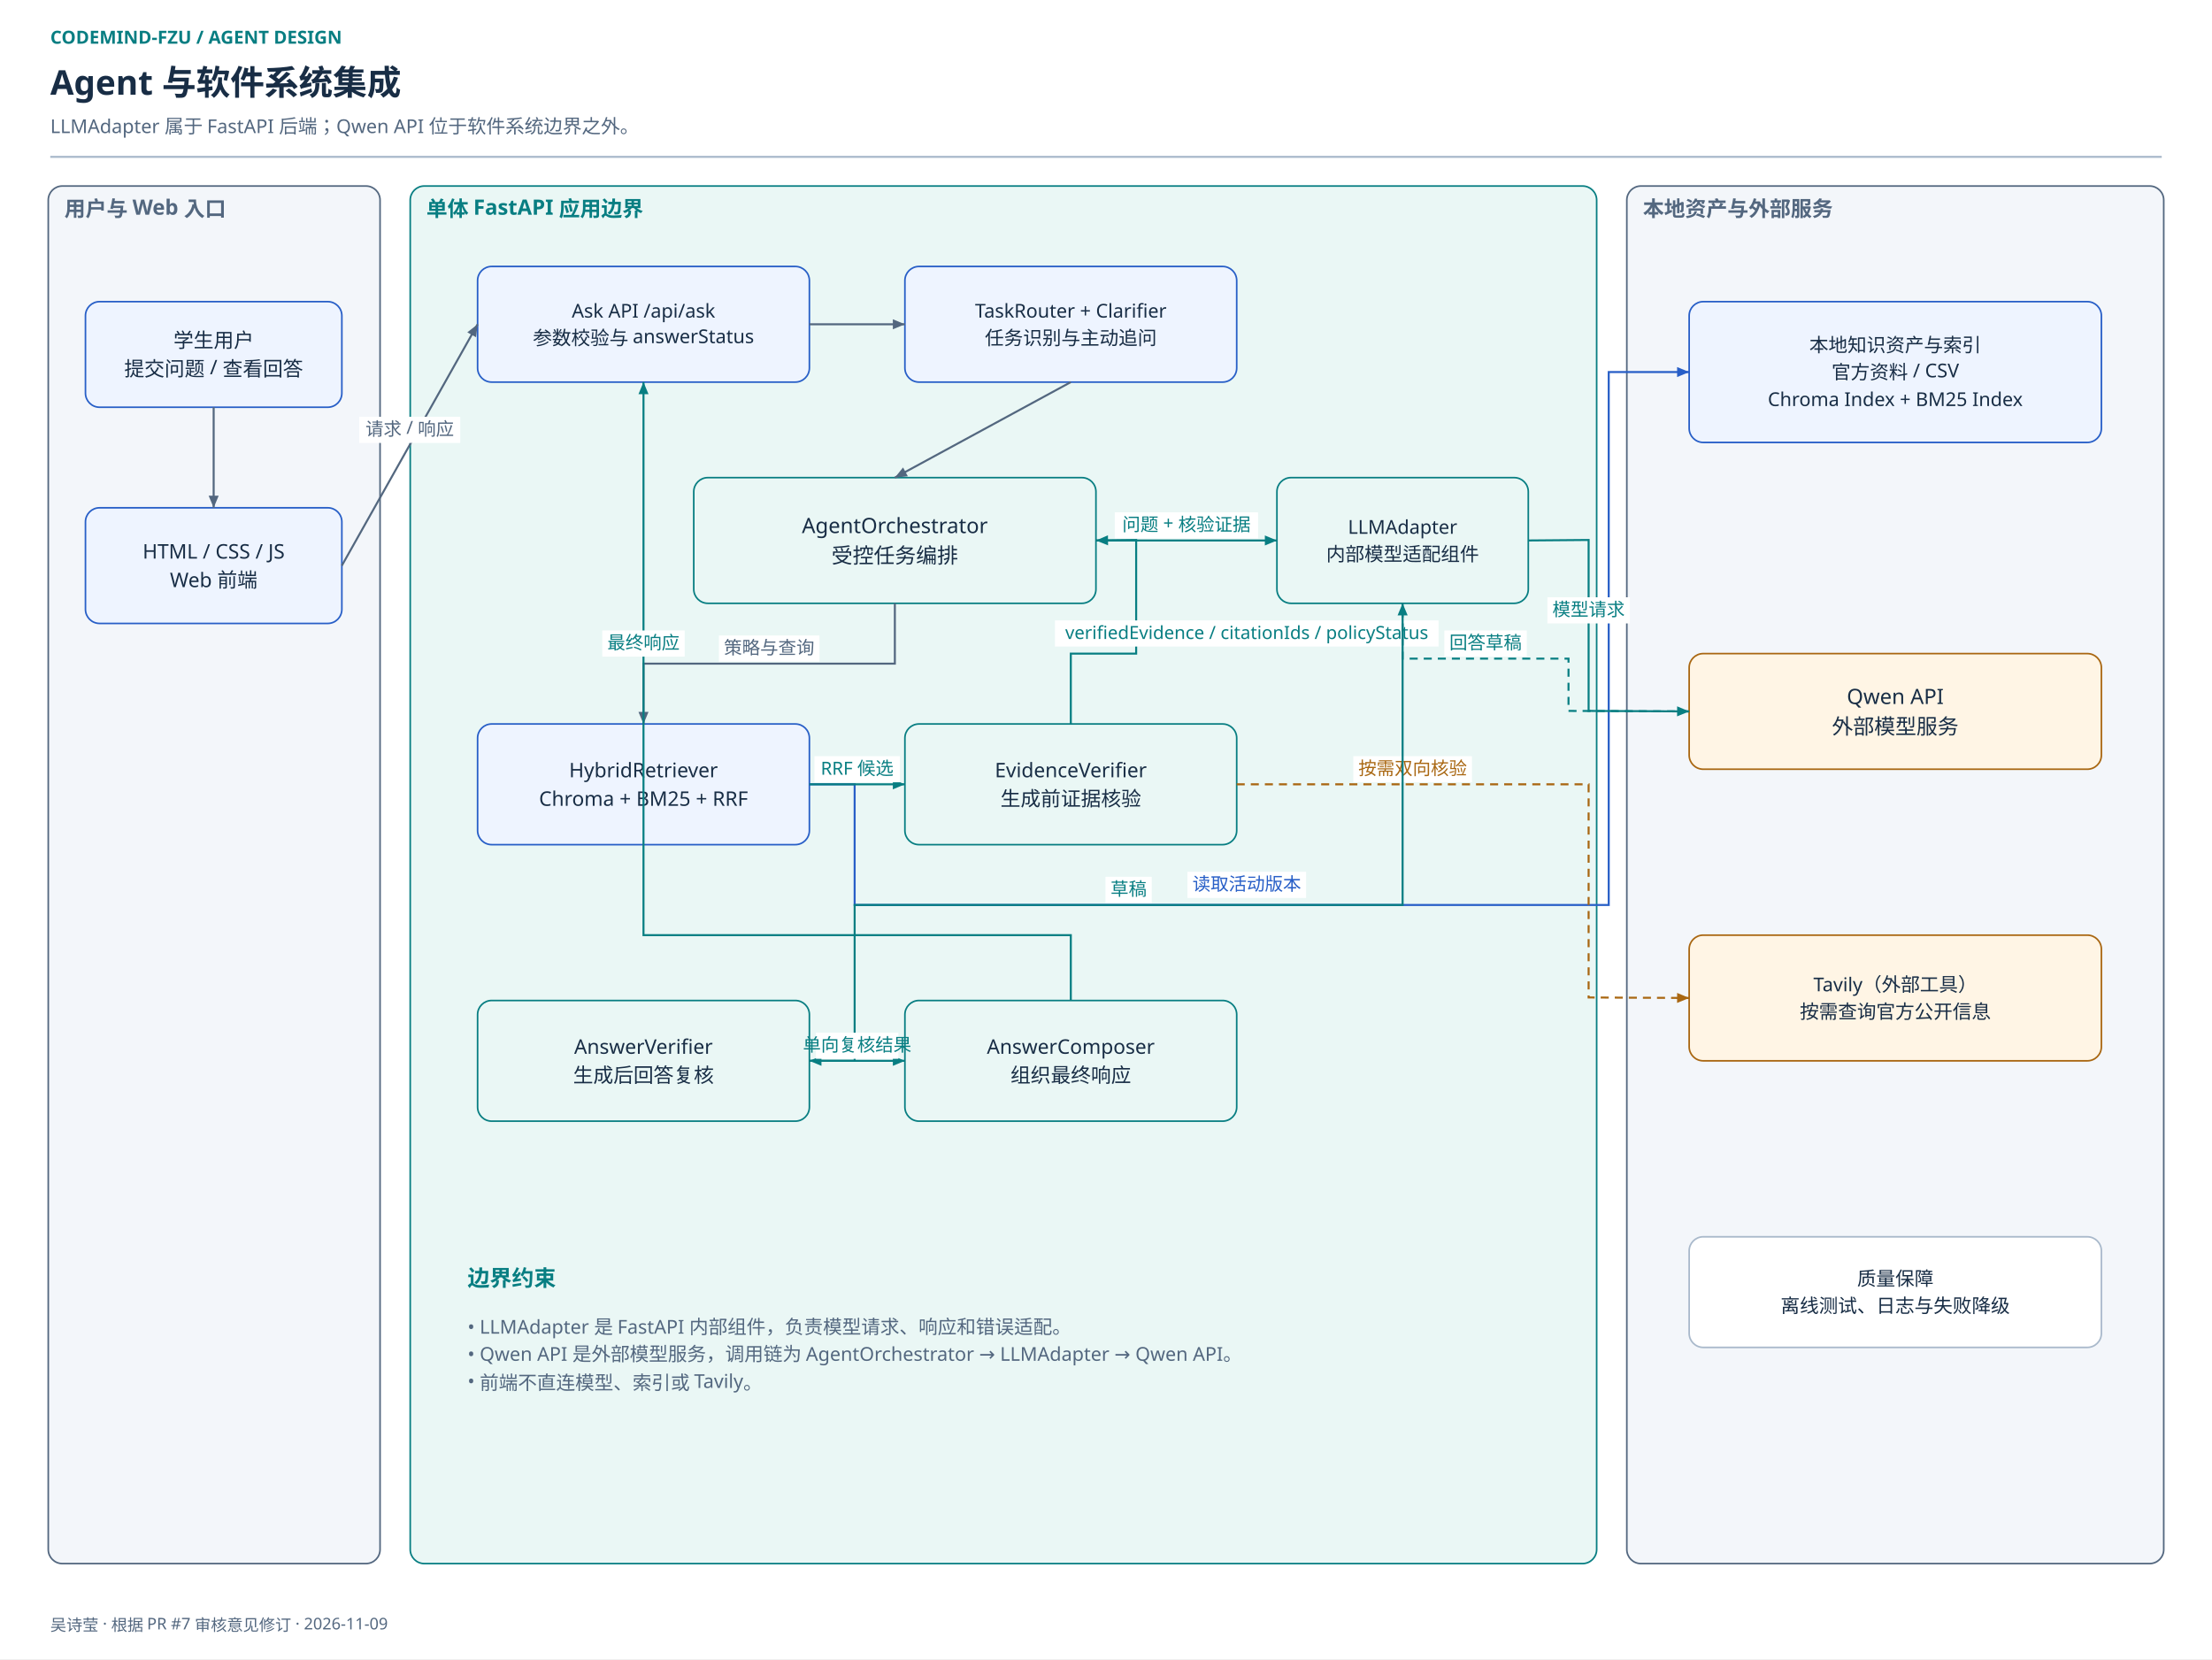
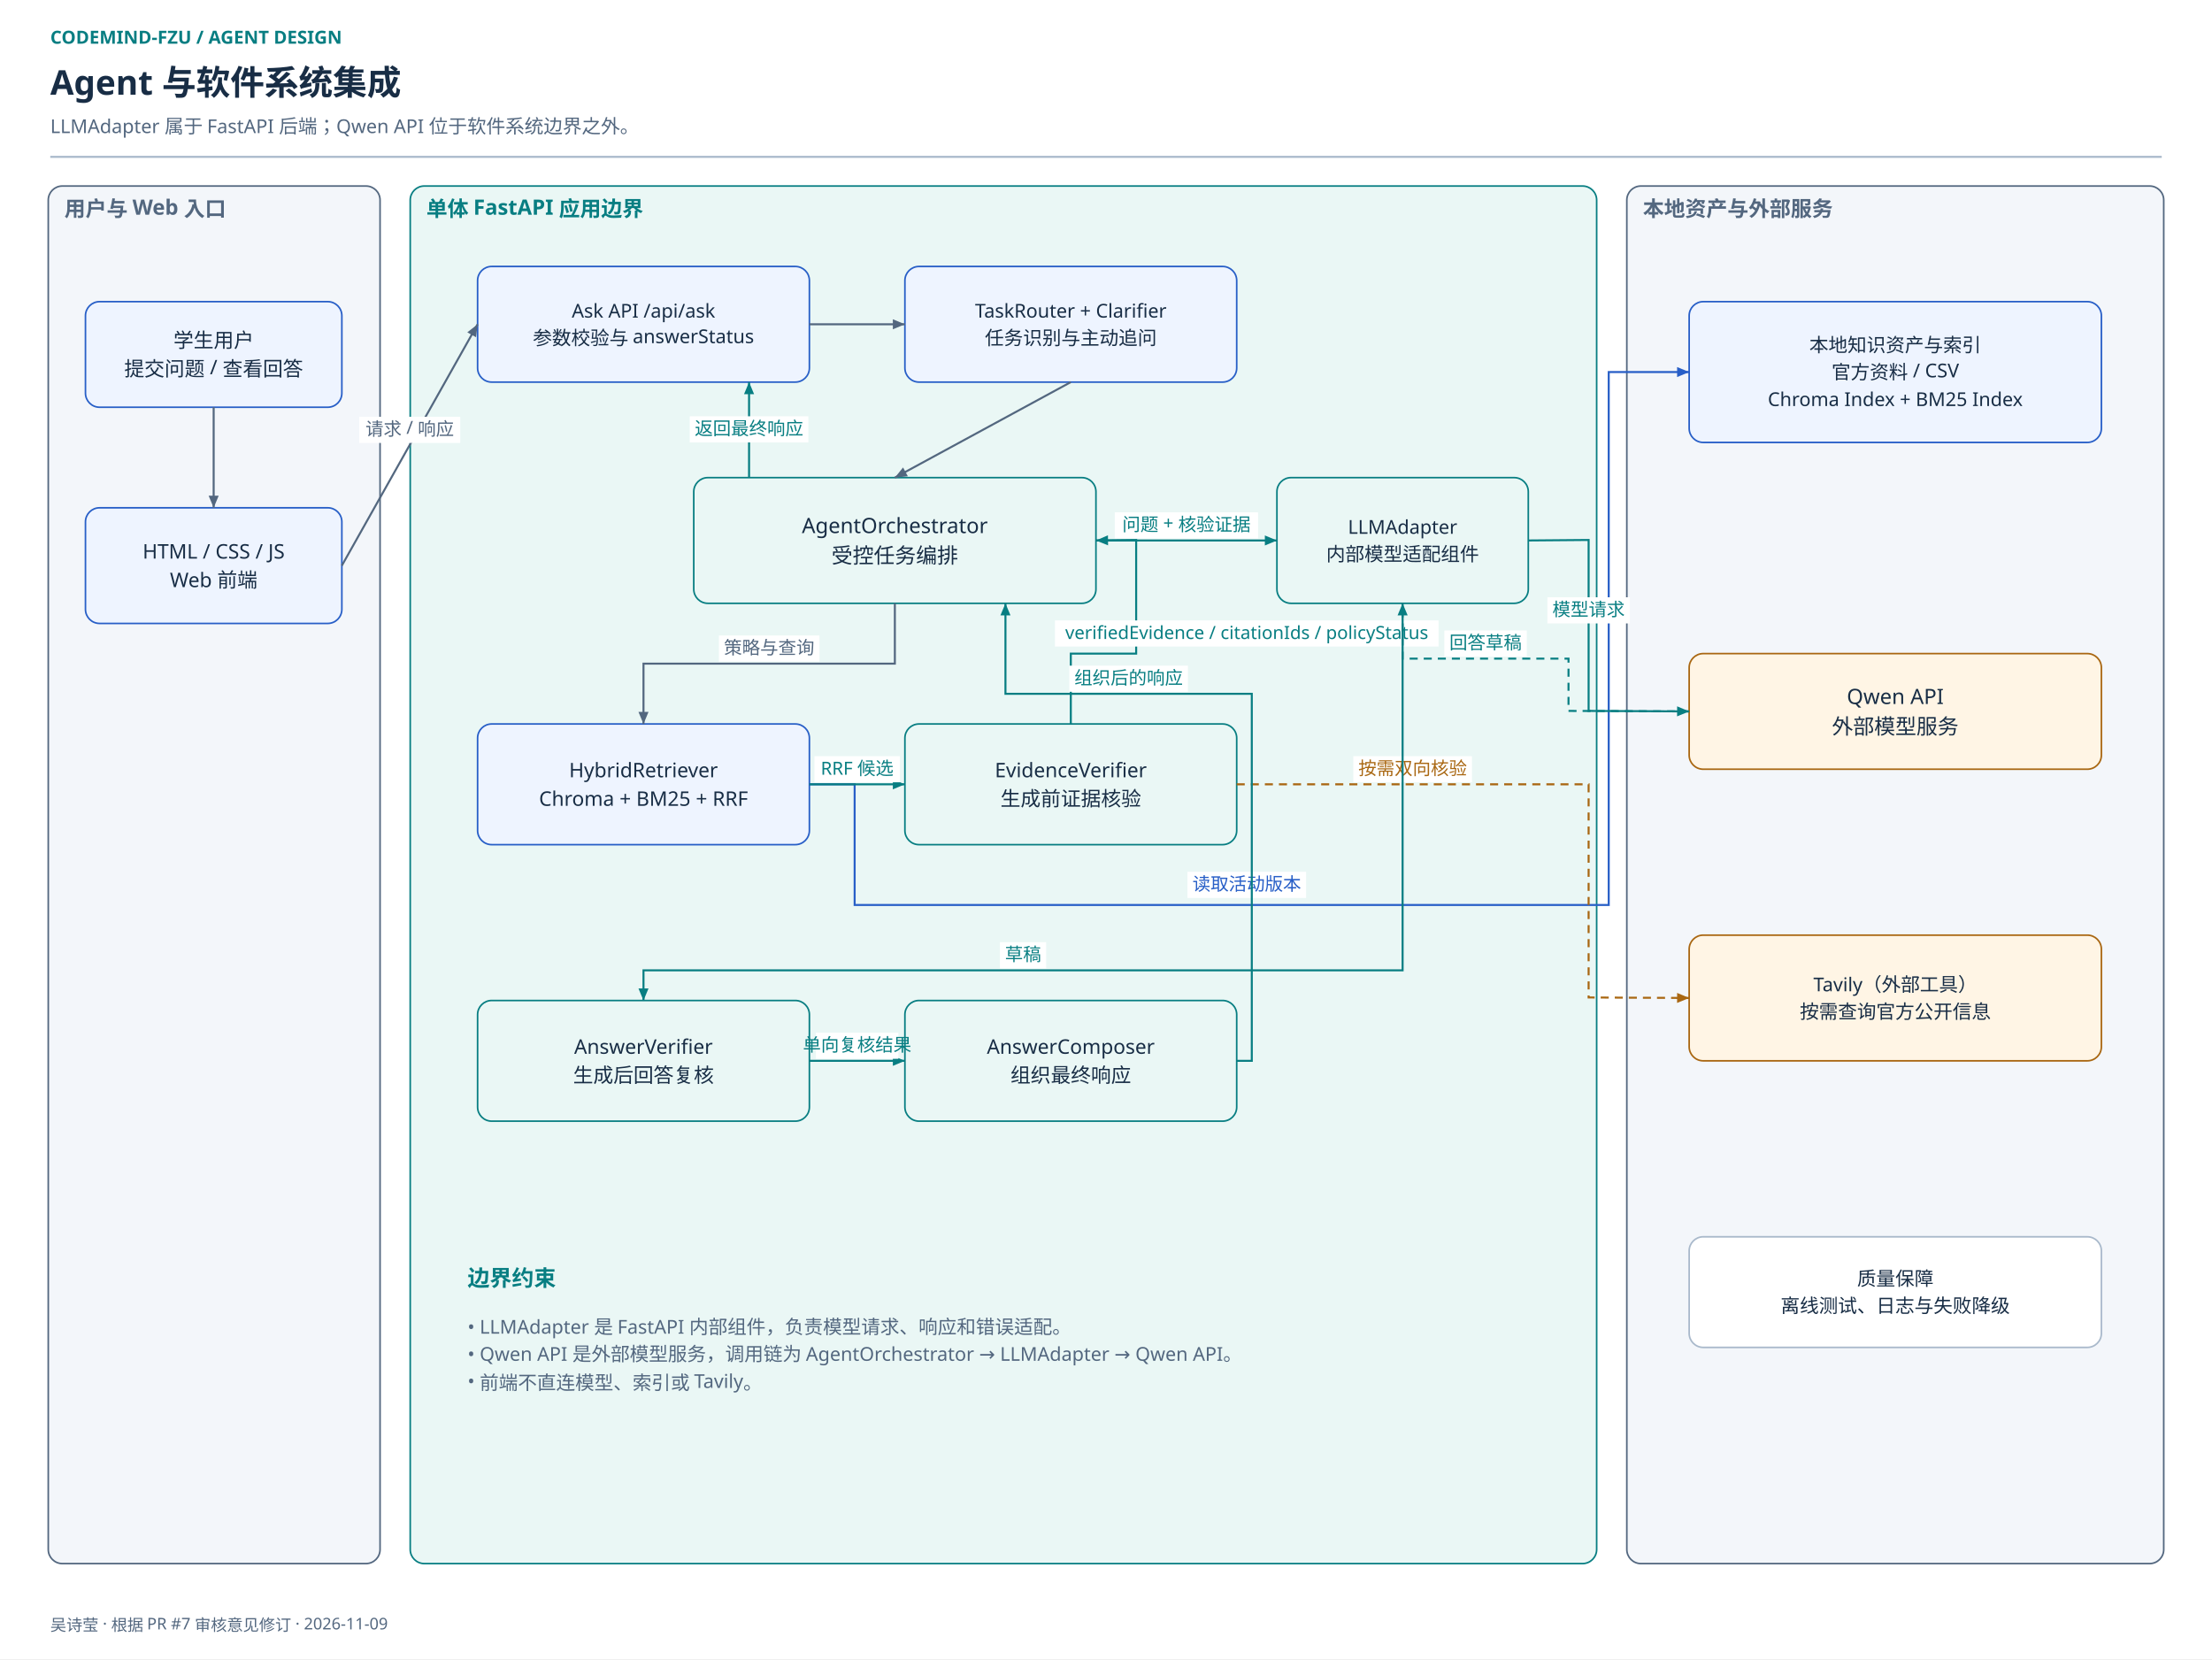
<svg xmlns="http://www.w3.org/2000/svg" width="2200" height="1650" viewBox="0 0 2200 1650">
  <rect width="100%" height="100%" fill="white" />
  <text x="50" y="43.48" text-anchor="start" font-family="Microsoft YaHei" font-size="18" font-weight="700" fill="#087E82">CODEMIND-FZU  /  AGENT DESIGN</text>
  <text x="50" y="94.24" text-anchor="start" font-family="Microsoft YaHei" font-size="34" font-weight="700" fill="#182D45">Agent 与软件系统集成</text>
  <text x="50" y="132.34" text-anchor="start" font-family="Microsoft YaHei" font-size="19" font-weight="400" fill="#53677F">LLMAdapter 属于 FastAPI 后端；Qwen API 位于软件系统边界之外。</text>
  <polyline points="50,156 2150,156" fill="none" stroke="#A9B9CB" stroke-width="2" />
  <rect x="48" y="185" width="330" height="1370" rx="14" fill="#F3F6FA" stroke="#53677F" stroke-width="1.6" />
  <text x="64" y="215.06" text-anchor="start" font-family="Microsoft YaHei" font-size="21" font-weight="700" fill="#53677F">用户与 Web 入口</text>
  <rect x="408" y="185" width="1180" height="1370" rx="14" fill="#EAF7F5" stroke="#087E82" stroke-width="1.6" />
  <text x="424" y="215.06" text-anchor="start" font-family="Microsoft YaHei" font-size="21" font-weight="700" fill="#087E82">单体 FastAPI 应用边界</text>
  <rect x="1618" y="185" width="534" height="1370" rx="14" fill="#F3F6FA" stroke="#53677F" stroke-width="1.6" />
  <text x="1634" y="215.06" text-anchor="start" font-family="Microsoft YaHei" font-size="21" font-weight="700" fill="#53677F">本地资产与外部服务</text>
  <rect x="85" y="300" width="255" height="105" rx="14" fill="#EEF4FF" stroke="#285FC7" stroke-width="1.6" />
  <text x="212.5" y="345.5" text-anchor="middle" font-family="Microsoft YaHei" font-size="20" font-weight="400" fill="#182D45">学生用户</text>
  <text x="212.5" y="373.9" text-anchor="middle" font-family="Microsoft YaHei" font-size="20" font-weight="400" fill="#182D45">提交问题 / 查看回答</text>
  <rect x="85" y="505" width="255" height="115" rx="14" fill="#EEF4FF" stroke="#285FC7" stroke-width="1.6" />
  <text x="212.5" y="555.5" text-anchor="middle" font-family="Microsoft YaHei" font-size="20" font-weight="400" fill="#182D45">HTML / CSS / JS</text>
  <text x="212.5" y="583.9" text-anchor="middle" font-family="Microsoft YaHei" font-size="20" font-weight="400" fill="#182D45">Web 前端</text>
  <rect x="475" y="265" width="330" height="115" rx="14" fill="#EEF4FF" stroke="#285FC7" stroke-width="1.6" />
  <text x="640.0" y="315.85" text-anchor="middle" font-family="Microsoft YaHei" font-size="19" font-weight="400" fill="#182D45">Ask API  /api/ask</text>
  <text x="640.0" y="342.83" text-anchor="middle" font-family="Microsoft YaHei" font-size="19" font-weight="400" fill="#182D45">参数校验与 answerStatus</text>
  <rect x="900" y="265" width="330" height="115" rx="14" fill="#EEF4FF" stroke="#285FC7" stroke-width="1.6" />
  <text x="1065.0" y="315.85" text-anchor="middle" font-family="Microsoft YaHei" font-size="19" font-weight="400" fill="#182D45">TaskRouter + Clarifier</text>
  <text x="1065.0" y="342.83" text-anchor="middle" font-family="Microsoft YaHei" font-size="19" font-weight="400" fill="#182D45">任务识别与主动追问</text>
  <rect x="690" y="475" width="400" height="125" rx="14" fill="#EAF7F5" stroke="#087E82" stroke-width="1.6" />
  <text x="890.0" y="530.15" text-anchor="middle" font-family="Microsoft YaHei" font-size="21" font-weight="400" fill="#182D45">AgentOrchestrator</text>
  <text x="890.0" y="559.97" text-anchor="middle" font-family="Microsoft YaHei" font-size="21" font-weight="400" fill="#182D45">受控任务编排</text>
  <rect x="475" y="720" width="330" height="120" rx="14" fill="#EEF4FF" stroke="#285FC7" stroke-width="1.6" />
  <text x="640.0" y="773.0" text-anchor="middle" font-family="Microsoft YaHei" font-size="20" font-weight="400" fill="#182D45">HybridRetriever</text>
  <text x="640.0" y="801.4" text-anchor="middle" font-family="Microsoft YaHei" font-size="20" font-weight="400" fill="#182D45">Chroma + BM25 + RRF</text>
  <rect x="900" y="720" width="330" height="120" rx="14" fill="#EAF7F5" stroke="#087E82" stroke-width="1.6" />
  <text x="1065.0" y="773.0" text-anchor="middle" font-family="Microsoft YaHei" font-size="20" font-weight="400" fill="#182D45">EvidenceVerifier</text>
  <text x="1065.0" y="801.4" text-anchor="middle" font-family="Microsoft YaHei" font-size="20" font-weight="400" fill="#182D45">生成前证据核验</text>
  <rect x="1270" y="475" width="250" height="125" rx="14" fill="#EAF7F5" stroke="#087E82" stroke-width="1.6" />
  <text x="1395.0" y="530.85" text-anchor="middle" font-family="Microsoft YaHei" font-size="19" font-weight="400" fill="#182D45">LLMAdapter</text>
  <text x="1395.0" y="557.83" text-anchor="middle" font-family="Microsoft YaHei" font-size="19" font-weight="400" fill="#182D45">内部模型适配组件</text>
  <rect x="475" y="995" width="330" height="120" rx="14" fill="#EAF7F5" stroke="#087E82" stroke-width="1.6" />
  <text x="640.0" y="1048.0" text-anchor="middle" font-family="Microsoft YaHei" font-size="20" font-weight="400" fill="#182D45">AnswerVerifier</text>
  <text x="640.0" y="1076.4" text-anchor="middle" font-family="Microsoft YaHei" font-size="20" font-weight="400" fill="#182D45">生成后回答复核</text>
  <rect x="900" y="995" width="330" height="120" rx="14" fill="#EAF7F5" stroke="#087E82" stroke-width="1.6" />
  <text x="1065.0" y="1048.0" text-anchor="middle" font-family="Microsoft YaHei" font-size="20" font-weight="400" fill="#182D45">AnswerComposer</text>
  <text x="1065.0" y="1076.4" text-anchor="middle" font-family="Microsoft YaHei" font-size="20" font-weight="400" fill="#182D45">组织最终响应</text>
  <rect x="1680" y="300" width="410" height="140" rx="14" fill="#EEF4FF" stroke="#285FC7" stroke-width="1.6" />
  <text x="1885.0" y="349.86" text-anchor="middle" font-family="Microsoft YaHei" font-size="19" font-weight="400" fill="#182D45">本地知识资产与索引</text>
  <text x="1885.0" y="376.84" text-anchor="middle" font-family="Microsoft YaHei" font-size="19" font-weight="400" fill="#182D45">官方资料 / CSV</text>
  <text x="1885.0" y="403.82" text-anchor="middle" font-family="Microsoft YaHei" font-size="19" font-weight="400" fill="#182D45">Chroma Index + BM25 Index</text>
  <rect x="1680" y="650" width="410" height="115" rx="14" fill="#FFF5E5" stroke="#A96712" stroke-width="1.6" />
  <text x="1885.0" y="700.15" text-anchor="middle" font-family="Microsoft YaHei" font-size="21" font-weight="400" fill="#182D45">Qwen API</text>
  <text x="1885.0" y="729.97" text-anchor="middle" font-family="Microsoft YaHei" font-size="21" font-weight="400" fill="#182D45">外部模型服务</text>
  <rect x="1680" y="930" width="410" height="125" rx="14" fill="#FFF5E5" stroke="#A96712" stroke-width="1.6" />
  <text x="1885.0" y="985.85" text-anchor="middle" font-family="Microsoft YaHei" font-size="19" font-weight="400" fill="#182D45">Tavily（外部工具）</text>
  <text x="1885.0" y="1012.83" text-anchor="middle" font-family="Microsoft YaHei" font-size="19" font-weight="400" fill="#182D45">按需查询官方公开信息</text>
  <rect x="1680" y="1230" width="410" height="110" rx="14" fill="#FFFFFF" stroke="#A9B9CB" stroke-width="1.6" />
  <text x="1885.0" y="1278.35" text-anchor="middle" font-family="Microsoft YaHei" font-size="19" font-weight="400" fill="#182D45">质量保障</text>
  <text x="1885.0" y="1305.33" text-anchor="middle" font-family="Microsoft YaHei" font-size="19" font-weight="400" fill="#182D45">离线测试、日志与失败降级</text>
  <polyline points="212.5,405 212.5,505" fill="none" stroke="#53677F" stroke-width="2" />
  <polygon points="212.5,505 217.5,493.0 207.5,493.0" fill="#53677F" />
  <polyline points="340,562.5 475,322.5" fill="none" stroke="#53677F" stroke-width="2" />
  <polygon points="475,322.5 464.759,330.508 473.475,335.41" fill="#53677F" />
  <rect x="357.25" y="414.5" width="100.5" height="26" fill="white" />
  <text x="407.5" y="432.98" text-anchor="middle" font-family="Microsoft YaHei" font-size="18" font-weight="400" fill="#53677F">请求 / 响应</text>
  <polyline points="805,322.5 900,322.5" fill="none" stroke="#53677F" stroke-width="2" />
  <polygon points="900,322.5 888.0,317.5 888.0,327.5" fill="#53677F" />
  <polyline points="1065.0,380 890.0,475" fill="none" stroke="#53677F" stroke-width="2" />
  <polygon points="890.0,475 902.932,473.669 898.161,464.881" fill="#53677F" />
  <polyline points="890.0,600 890,660 640,660 640.0,720" fill="none" stroke="#53677F" stroke-width="2" />
  <polygon points="640.0,720 645.0,708.0 635.0,708.0" fill="#53677F" />
  <rect x="715.0" y="632.0" width="100.0" height="26" fill="white" />
  <text x="765.0" y="650.48" text-anchor="middle" font-family="Microsoft YaHei" font-size="18" font-weight="400" fill="#53677F">策略与查询</text>
  <polyline points="805,780.0 850,780 850,900 1600,900 1600,370 1680,370.0" fill="none" stroke="#285FC7" stroke-width="2" />
  <polygon points="1680,370.0 1668.0,365.0 1668.0,375.0" fill="#285FC7" />
  <rect x="1181.0" y="867.0" width="118.0" height="26" fill="white" />
  <text x="1240" y="885.48" text-anchor="middle" font-family="Microsoft YaHei" font-size="18" font-weight="400" fill="#285FC7">读取活动版本</text>
  <polyline points="805,780.0 900,780.0" fill="none" stroke="#087E82" stroke-width="2" />
  <polygon points="900,780.0 888.0,775.0 888.0,785.0" fill="#087E82" />
  <rect x="810.0" y="752.0" width="85.0" height="26" fill="white" />
  <text x="852.5" y="770.48" text-anchor="middle" font-family="Microsoft YaHei" font-size="18" font-weight="400" fill="#087E82">RRF 候选</text>
  <polyline points="1230,780.0 1580,780 1580,992 1680,992.5" fill="none" stroke="#A96712" stroke-width="2" stroke-dasharray="8 6" />
  <polygon points="1680,992.5 1668.025,987.44 1667.975,997.44" fill="#A96712" />
  <rect x="1346.0" y="752.0" width="118.0" height="26" fill="white" />
  <text x="1405.0" y="770.48" text-anchor="middle" font-family="Microsoft YaHei" font-size="18" font-weight="400" fill="#A96712">按需双向核验</text>
  <polyline points="1065.0,720 1065,650 1130,650 1130,537 1090,537.5" fill="none" stroke="#087E82" stroke-width="2" />
  <polygon points="1090,537.5 1102.062,542.35 1101.937,532.35" fill="#087E82" />
  <rect x="1049.254" y="617.0" width="381.492" height="26" fill="white" />
  <text x="1240" y="635.48" text-anchor="middle" font-family="Microsoft YaHei" font-size="18" font-weight="400" fill="#087E82">verifiedEvidence / citationIds / policyStatus</text>
  <polyline points="1090,537.5 1270,537.5" fill="none" stroke="#087E82" stroke-width="2" />
  <polygon points="1270,537.5 1258.0,532.5 1258.0,542.5" fill="#087E82" />
  <rect x="1108.75" y="509.5" width="142.5" height="26" fill="white" />
  <text x="1180.0" y="527.98" text-anchor="middle" font-family="Microsoft YaHei" font-size="18" font-weight="400" fill="#087E82">问题 + 核验证据</text>
  <polyline points="1520,537.5 1580,537 1580,707 1680,707.5" fill="none" stroke="#087E82" stroke-width="2" />
  <polygon points="1680,707.5 1668.025,702.44 1667.975,712.44" fill="#087E82" />
  <rect x="1539.0" y="594.0" width="82.0" height="26" fill="white" />
  <text x="1580.0" y="612.48" text-anchor="middle" font-family="Microsoft YaHei" font-size="18" font-weight="400" fill="#087E82">模型请求</text>
  <polyline points="1680,707.5 1560,707 1560,655 1395,655 1395.0,600" fill="none" stroke="#087E82" stroke-width="2" stroke-dasharray="8 6" />
  <polygon points="1395.0,600 1390.0,612.0 1400.0,612.0" fill="#087E82" />
  <rect x="1436.5" y="627.0" width="82.0" height="26" fill="white" />
  <text x="1477.5" y="645.48" text-anchor="middle" font-family="Microsoft YaHei" font-size="18" font-weight="400" fill="#087E82">回答草稿</text>
-   <polyline points="1395.0,600 1395,900 850,900 850,1055 805,1055.0" fill="none" stroke="#087E82" stroke-width="2" />
-   <polygon points="805,1055.0 817.0,1060.0 817.0,1050.0" fill="#087E82" />
-   <rect x="1099.5" y="872.0" width="46.0" height="26" fill="white" />
-   <text x="1122.5" y="890.48" text-anchor="middle" font-family="Microsoft YaHei" font-size="18" font-weight="400" fill="#087E82">草稿</text>
+   <polyline points="1395.0,600 1395,965 640,965 640,995" fill="none" stroke="#087E82" stroke-width="2" />
+   <polygon points="640,995 635.0,983.0 645.0,983.0" fill="#087E82" />
+   <rect x="994.5" y="937.0" width="46.0" height="26" fill="white" />
+   <text x="1017.5" y="955.48" text-anchor="middle" font-family="Microsoft YaHei" font-size="18" font-weight="400" fill="#087E82">草稿</text>
  <polyline points="805,1055.0 900,1055.0" fill="none" stroke="#087E82" stroke-width="2" />
  <polygon points="900,1055.0 888.0,1050.0 888.0,1060.0" fill="#087E82" />
  <rect x="811.5" y="1027.0" width="82.0" height="26" fill="white" />
  <text x="852.5" y="1045.48" text-anchor="middle" font-family="Microsoft YaHei" font-size="18" font-weight="400" fill="#087E82">单向复核结果</text>
-   <polyline points="1065.0,995 1065,930 640,930 640.0,380" fill="none" stroke="#087E82" stroke-width="2" />
-   <polygon points="640.0,380 635.0,392.0 645.0,392.0" fill="#087E82" />
-   <rect x="599.0" y="627.0" width="82.0" height="26" fill="white" />
-   <text x="640.0" y="645.48" text-anchor="middle" font-family="Microsoft YaHei" font-size="18" font-weight="400" fill="#087E82">最终响应</text>
+   <polyline points="1230,1055 1245,1055 1245,690 1000,690 1000,600" fill="none" stroke="#087E82" stroke-width="2" />
+   <polygon points="1000,600 995.0,612.0 1005.0,612.0" fill="#087E82" />
+   <rect x="1063.5" y="662.0" width="118.0" height="26" fill="white" />
+   <text x="1122.5" y="680.48" text-anchor="middle" font-family="Microsoft YaHei" font-size="18" font-weight="400" fill="#087E82">组织后的响应</text>
+   <polyline points="745,475 745,380" fill="none" stroke="#087E82" stroke-width="2" />
+   <polygon points="745,380 740.0,392.0 750.0,392.0" fill="#087E82" />
+   <rect x="686.0" y="414.0" width="118.0" height="26" fill="white" />
+   <text x="745.0" y="432.48" text-anchor="middle" font-family="Microsoft YaHei" font-size="18" font-weight="400" fill="#087E82">返回最终响应</text>
  <text x="465" y="1278.92" text-anchor="start" font-family="Microsoft YaHei" font-size="22" font-weight="700" fill="#087E82">边界约束</text>
  <text x="465" y="1326.34" text-anchor="start" font-family="Microsoft YaHei" font-size="19" font-weight="400" fill="#53677F">• LLMAdapter 是 FastAPI 内部组件，负责模型请求、响应和错误适配。</text>
  <text x="465" y="1353.32" text-anchor="start" font-family="Microsoft YaHei" font-size="19" font-weight="400" fill="#53677F">• Qwen API 是外部模型服务，调用链为 AgentOrchestrator → LLMAdapter → Qwen API。</text>
  <text x="465" y="1380.3" text-anchor="start" font-family="Microsoft YaHei" font-size="19" font-weight="400" fill="#53677F">• 前端不直连模型、索引或 Tavily。</text>
  <text x="50" y="1621.76" text-anchor="start" font-family="Microsoft YaHei" font-size="16" font-weight="400" fill="#53677F">吴诗莹  ·  根据 PR #7 审核意见修订  ·  2026-11-09</text>
</svg>
